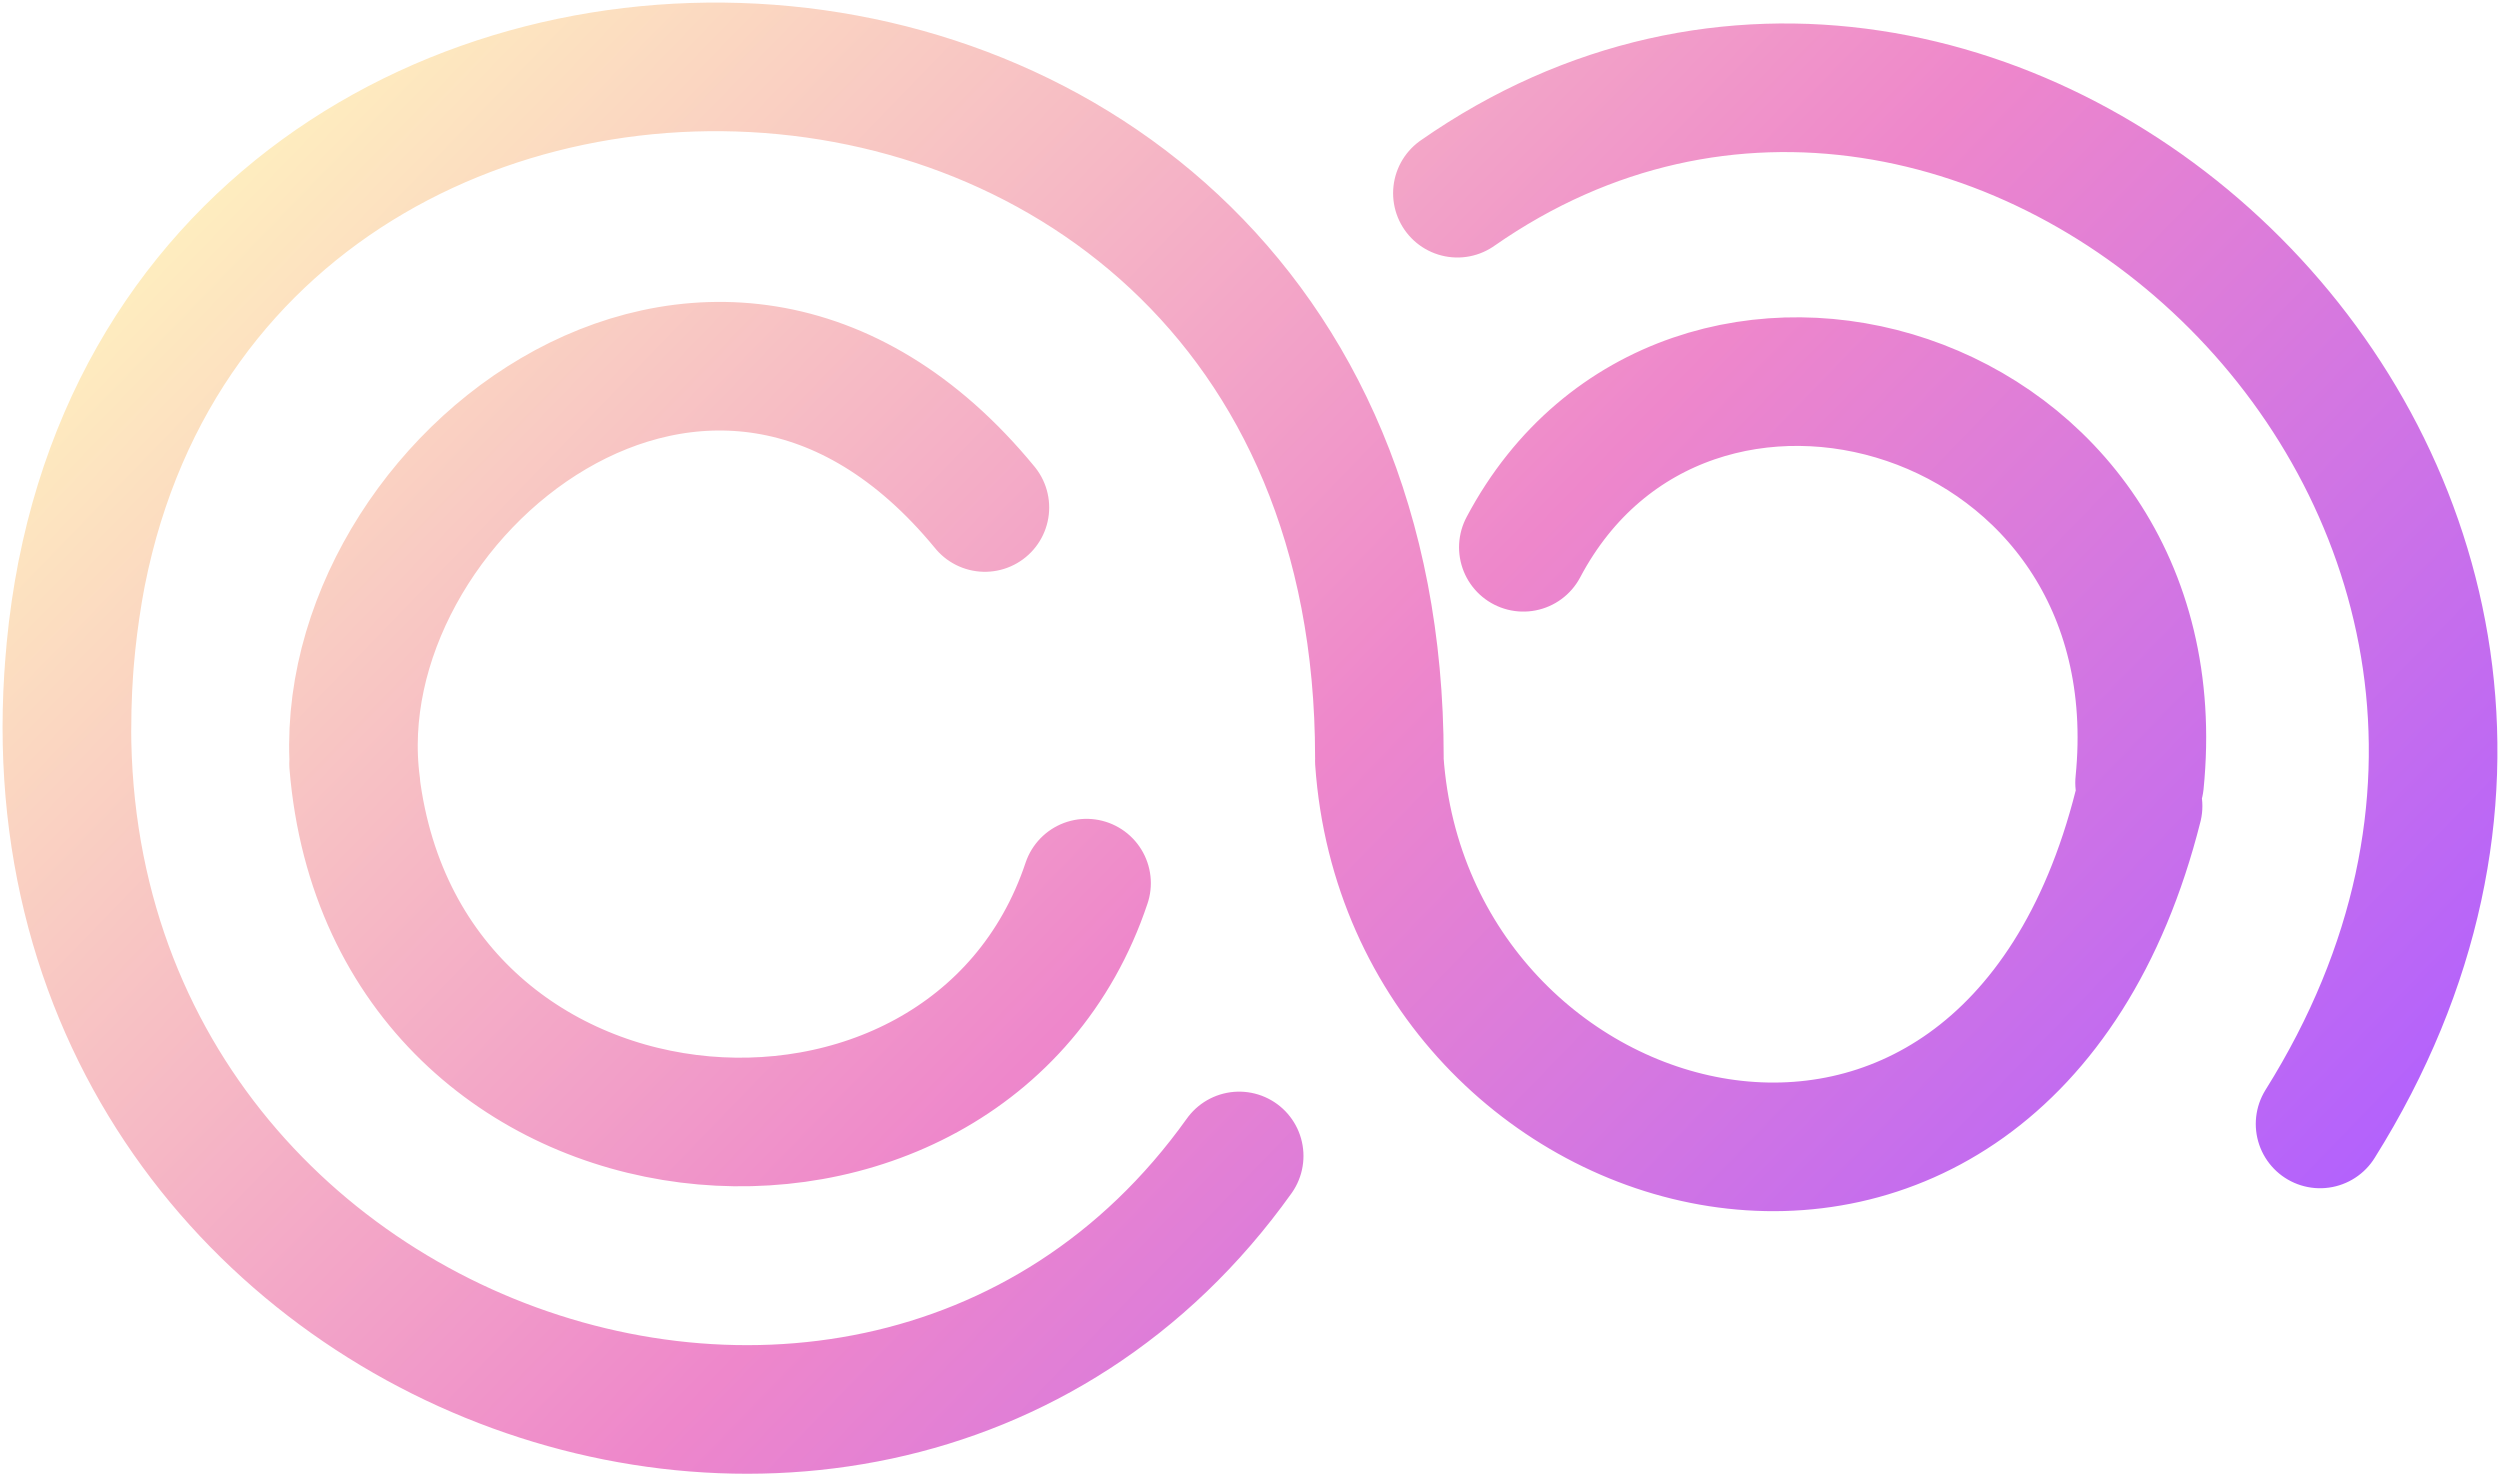
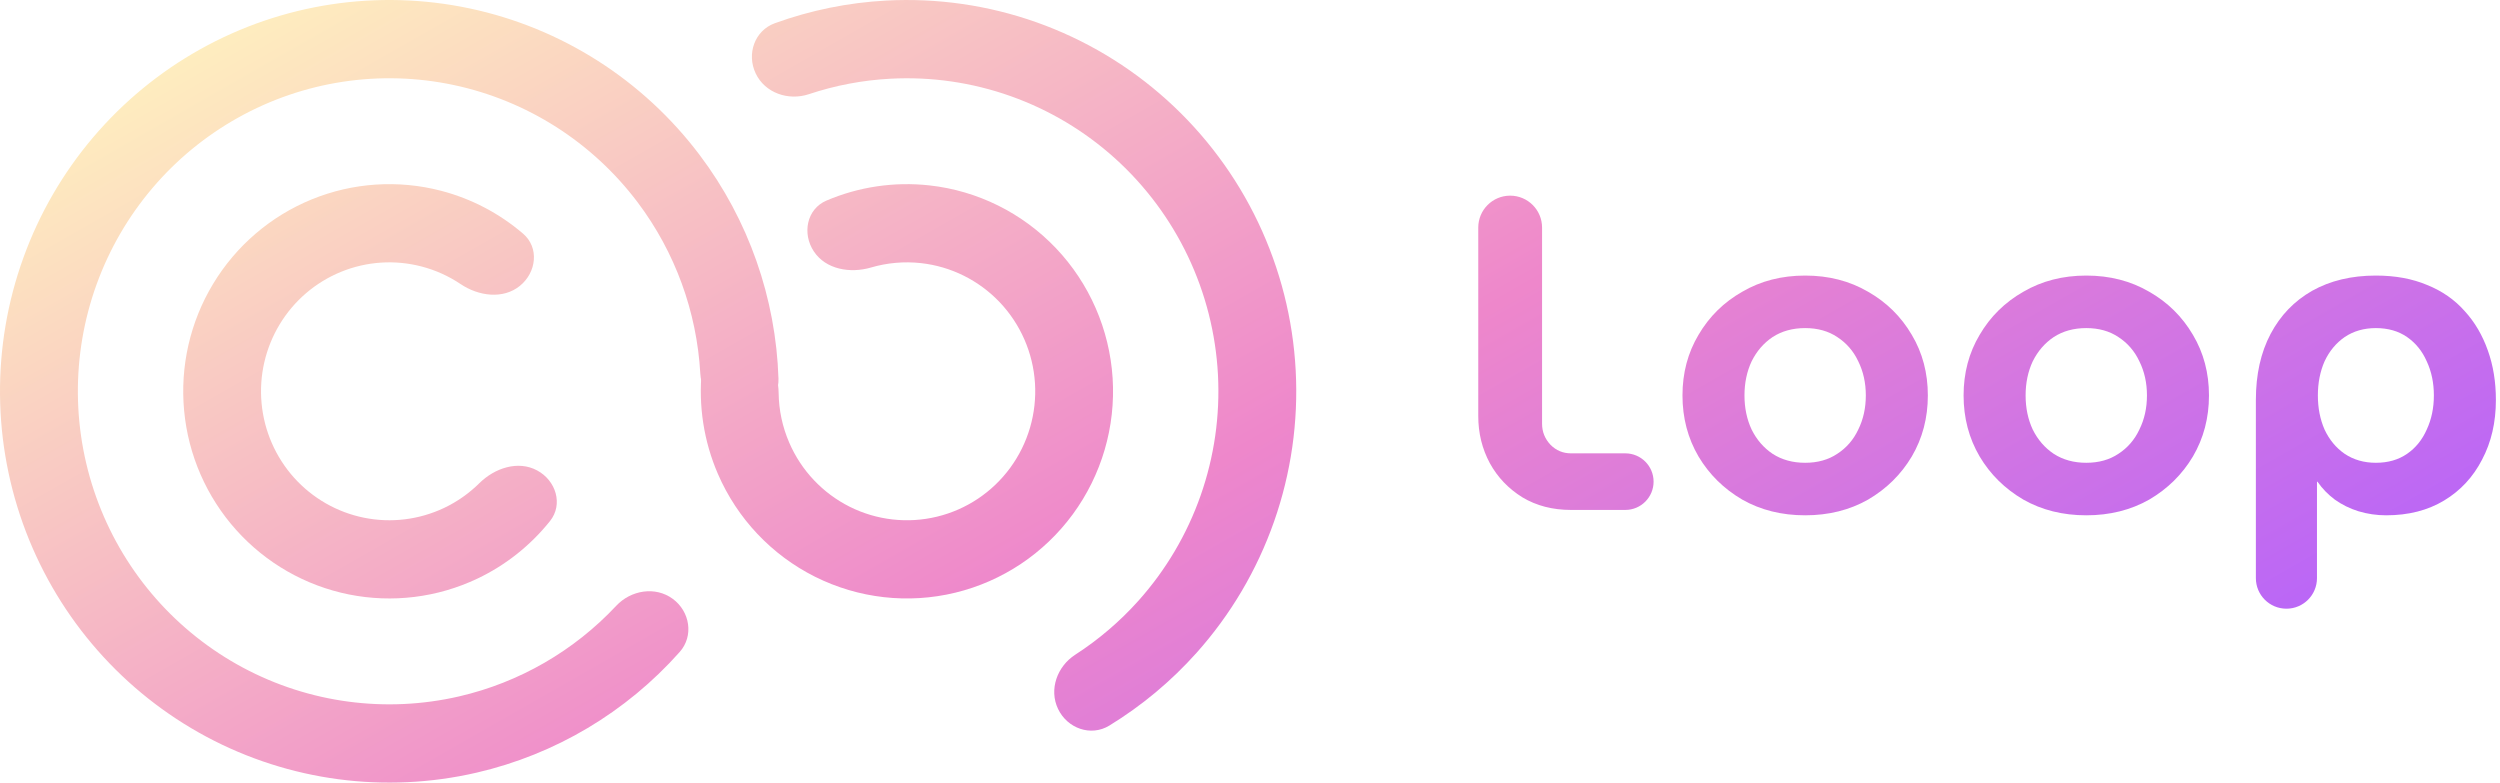
- <svg xmlns="http://www.w3.org/2000/svg" width="486" height="287" viewBox="0 0 486 287" fill="none">
-   <path d="M415.933 152.171C423.731 74.34 327.652 46.85 296.138 106.393M415.643 156.699C389.243 261.413 273.846 229.389 268.147 147.916M451.022 218.493C528.013 95.644 385.967 -34.102 283.319 37.559M15.841 111.605C-11.608 258.288 167.046 328.222 240.894 224.716M268.153 147.214C268.153 -30.828 13.014 -30.828 13.014 141.819M68.733 148.448C75.566 232.175 188.01 241.079 211.224 171.683M69.207 152.612C61.809 96.703 138.307 33.914 191.461 98.657" stroke="url(#paint0_linear_8_118)" stroke-width="25" stroke-linecap="round" />
+ <svg xmlns="http://www.w3.org/2000/svg" width="115" height="36" viewBox="0 0 115 36" fill="none">
+   <path d="M24.705 21.638C25.575 22.103 25.916 23.199 25.3 23.969C24.406 25.087 23.267 25.995 21.963 26.615C20.12 27.491 18.045 27.746 16.046 27.344C14.047 26.941 12.23 25.901 10.865 24.379C9.5 22.856 8.66 20.932 8.47 18.892C8.279 16.852 8.747 14.804 9.806 13.053C10.864 11.301 12.457 9.939 14.346 9.169C16.235 8.399 18.322 8.262 20.295 8.777C21.691 9.142 22.977 9.819 24.063 10.75C24.812 11.392 24.68 12.532 23.912 13.152C23.139 13.777 22.015 13.623 21.19 13.069C20.644 12.702 20.038 12.427 19.394 12.259C18.166 11.938 16.867 12.023 15.691 12.503C14.515 12.982 13.524 13.83 12.865 14.92C12.206 16.011 11.914 17.285 12.033 18.555C12.152 19.825 12.675 21.023 13.524 21.971C14.374 22.918 15.505 23.566 16.749 23.816C17.994 24.067 19.285 23.908 20.433 23.363C21.035 23.076 21.581 22.691 22.05 22.227C22.756 21.529 23.83 21.169 24.705 21.638Z" fill="url(#paint0_linear_46_74)" />
+   <path d="M30.944 27.545C31.74 28.128 31.922 29.253 31.266 29.991C28.808 32.758 25.547 34.705 21.923 35.542C17.717 36.514 13.304 35.927 9.495 33.89C5.686 31.852 2.737 28.5 1.19 24.452C-0.357 20.403 -0.397 15.929 1.077 11.853C2.55 7.777 5.439 4.372 9.211 2.266C12.983 0.159 17.385 -0.508 21.607 0.388C25.829 1.283 29.588 3.681 32.191 7.139C34.435 10.119 35.691 13.714 35.81 17.421C35.841 18.41 34.977 19.157 33.99 19.091C33.004 19.024 32.27 18.168 32.214 17.181C32.053 14.342 31.058 11.6 29.335 9.311C27.252 6.545 24.245 4.627 20.867 3.91C17.49 3.194 13.968 3.727 10.951 5.413C7.933 7.098 5.622 9.821 4.443 13.082C3.264 16.343 3.297 19.922 4.534 23.161C5.771 26.4 8.13 29.082 11.178 30.712C14.225 32.342 17.756 32.811 21.12 32.034C23.898 31.392 26.407 29.936 28.343 27.87C29.022 27.144 30.142 26.958 30.944 27.545Z" fill="url(#paint1_linear_46_74)" />
+   <path d="M34.762 3.379C34.336 2.485 34.712 1.405 35.643 1.068C37.287 0.472 39.012 0.12 40.763 0.026C43.112 -0.1 45.462 0.24 47.68 1.026C49.898 1.813 51.94 3.031 53.689 4.611C55.438 6.191 56.861 8.102 57.876 10.234C58.89 12.367 59.477 14.679 59.602 17.04C59.728 19.4 59.39 21.762 58.607 23.991C57.824 26.22 56.612 28.273 55.04 30.031C53.871 31.339 52.519 32.465 51.03 33.376C50.181 33.896 49.097 33.508 48.669 32.608C48.244 31.714 48.63 30.653 49.462 30.116C50.537 29.422 51.518 28.584 52.376 27.625C53.633 26.218 54.603 24.576 55.229 22.793C55.855 21.01 56.126 19.12 56.026 17.232C55.925 15.344 55.456 13.493 54.644 11.787C53.832 10.082 52.694 8.553 51.295 7.289C49.895 6.025 48.262 5.051 46.487 4.421C44.713 3.792 42.833 3.52 40.954 3.621C39.677 3.689 38.418 3.929 37.209 4.332C36.265 4.647 35.19 4.278 34.762 3.379Z" fill="url(#paint2_linear_46_74)" />
+   <path d="M34.35 15.8C33.4 15.517 32.383 16.06 32.285 17.046C32.123 18.658 32.373 20.295 33.023 21.799C33.913 23.856 35.495 25.532 37.493 26.531C39.49 27.53 41.775 27.79 43.944 27.263C46.113 26.737 48.028 25.458 49.351 23.653C50.675 21.848 51.323 19.631 51.181 17.393C51.038 15.155 50.115 13.039 48.574 11.417C47.032 9.796 44.971 8.772 42.753 8.528C41.131 8.349 39.501 8.594 38.016 9.227C37.107 9.615 36.89 10.744 37.438 11.567C37.989 12.395 39.109 12.586 40.064 12.306C40.804 12.089 41.585 12.018 42.363 12.103C43.743 12.256 45.026 12.893 45.986 13.902C46.945 14.912 47.52 16.229 47.609 17.622C47.697 19.015 47.294 20.395 46.47 21.519C45.646 22.643 44.454 23.439 43.104 23.766C41.754 24.094 40.331 23.933 39.088 23.311C37.845 22.688 36.859 21.645 36.306 20.365C35.99 19.636 35.826 18.856 35.817 18.073C35.804 17.086 35.295 16.082 34.35 15.8Z" fill="url(#paint3_linear_46_74)" />
+   <path d="M109.29 12.676C110.18 12.676 110.966 12.821 111.651 13.11C112.335 13.385 112.909 13.784 113.374 14.308C113.84 14.817 114.195 15.423 114.442 16.125C114.688 16.813 114.811 17.571 114.811 18.397C114.811 19.429 114.599 20.345 114.175 21.143C113.764 21.942 113.183 22.569 112.43 23.023C111.678 23.477 110.789 23.704 109.762 23.704C109.325 23.704 108.9 23.642 108.49 23.518C108.093 23.395 107.731 23.216 107.402 22.982C107.09 22.749 106.824 22.476 106.606 22.161C106.603 22.158 106.599 22.155 106.595 22.155C106.587 22.155 106.581 22.162 106.581 22.169V26.594C106.581 27.371 105.952 28 105.176 28C104.399 28 103.77 27.371 103.77 26.594V18.397C103.77 17.227 103.996 16.215 104.447 15.361C104.899 14.507 105.535 13.846 106.356 13.378C107.19 12.91 108.169 12.676 109.29 12.676ZM109.29 15.092C108.743 15.092 108.264 15.23 107.854 15.505C107.457 15.781 107.149 16.153 106.93 16.621C106.725 17.089 106.622 17.612 106.622 18.19C106.622 18.768 106.725 19.292 106.93 19.76C107.149 20.228 107.457 20.6 107.854 20.875C108.264 21.15 108.743 21.288 109.29 21.288C109.851 21.288 110.33 21.15 110.727 20.875C111.124 20.6 111.425 20.228 111.63 19.76C111.849 19.292 111.958 18.768 111.958 18.19C111.958 17.612 111.849 17.089 111.63 16.621C111.425 16.153 111.124 15.781 110.727 15.505C110.33 15.23 109.851 15.092 109.29 15.092Z" fill="url(#paint4_linear_46_74)" />
+   <path d="M95.969 23.704C94.888 23.704 93.924 23.463 93.075 22.982C92.227 22.486 91.556 21.825 91.064 20.999C90.571 20.159 90.325 19.223 90.325 18.19C90.325 17.158 90.571 16.228 91.064 15.402C91.556 14.562 92.227 13.902 93.075 13.42C93.924 12.924 94.888 12.676 95.969 12.676C97.05 12.676 98.014 12.924 98.863 13.42C99.711 13.902 100.381 14.562 100.874 15.402C101.366 16.228 101.613 17.158 101.613 18.19C101.613 19.223 101.366 20.159 100.874 20.999C100.381 21.825 99.711 22.486 98.863 22.982C98.014 23.463 97.05 23.704 95.969 23.704ZM95.969 21.288C96.543 21.288 97.036 21.15 97.447 20.875C97.871 20.6 98.192 20.228 98.411 19.76C98.644 19.292 98.76 18.768 98.76 18.19C98.76 17.612 98.644 17.089 98.411 16.621C98.192 16.153 97.871 15.781 97.447 15.505C97.036 15.23 96.543 15.092 95.969 15.092C95.394 15.092 94.895 15.23 94.471 15.505C94.06 15.781 93.739 16.153 93.506 16.621C93.287 17.089 93.178 17.612 93.178 18.19C93.178 18.768 93.287 19.292 93.506 19.76C93.739 20.228 94.06 20.6 94.471 20.875C94.895 21.15 95.394 21.288 95.969 21.288Z" fill="url(#paint5_linear_46_74)" />
+   <path d="M83.037 23.704C81.956 23.704 80.992 23.463 80.144 22.982C79.295 22.486 78.625 21.825 78.132 20.999C77.64 20.159 77.394 19.223 77.394 18.19C77.394 17.158 77.64 16.228 78.132 15.402C78.625 14.562 79.295 13.902 80.144 13.42C80.992 12.924 81.956 12.676 83.037 12.676C84.118 12.676 85.083 12.924 85.931 13.42C86.779 13.902 87.45 14.562 87.942 15.402C88.435 16.228 88.681 17.158 88.681 18.19C88.681 19.223 88.435 20.159 87.942 20.999C87.45 21.825 86.779 22.486 85.931 22.982C85.083 23.463 84.118 23.704 83.037 23.704ZM83.037 21.288C83.612 21.288 84.105 21.15 84.515 20.875C84.939 20.6 85.261 20.228 85.48 19.76C85.712 19.292 85.828 18.768 85.828 18.19C85.828 17.612 85.712 17.089 85.48 16.621C85.261 16.153 84.939 15.781 84.515 15.505C84.105 15.23 83.612 15.092 83.037 15.092C82.463 15.092 81.963 15.23 81.539 15.505C81.129 15.781 80.807 16.153 80.575 16.621C80.356 17.089 80.246 17.612 80.246 18.19C80.246 18.768 80.356 19.292 80.575 19.76C80.807 20.228 81.129 20.6 81.539 20.875C81.963 21.15 82.463 21.288 83.037 21.288Z" fill="url(#paint6_linear_46_74)" />
+   <path d="M72.269 23.457C71.42 23.457 70.675 23.264 70.032 22.878C69.389 22.479 68.889 21.956 68.534 21.309C68.178 20.648 68 19.925 68 19.14V10.467C68 9.657 68.657 9 69.467 9C70.278 9 70.935 9.657 70.935 10.467V19.491C70.935 19.863 71.065 20.187 71.325 20.462C71.585 20.724 71.899 20.854 72.269 20.854H74.764C75.483 20.854 76.065 21.437 76.065 22.155C76.065 22.874 75.483 23.457 74.764 23.457H72.269Z" fill="url(#paint7_linear_46_74)" />
  <defs>
-     <linearGradient id="paint0_linear_8_118" x1="421.99" y1="282.515" x2="96.804" y2="-32.29" gradientUnits="userSpaceOnUse">
+     <linearGradient id="paint0_linear_46_74" x1="102.08" y1="37.175" x2="63.436" y2="-30.52" gradientUnits="userSpaceOnUse">
+       <stop stop-color="#B060FF" />
+       <stop offset="0.47" stop-color="#EE87CB" />
+       <stop offset="1" stop-color="#FFF1BE" />
+     </linearGradient>
+     <linearGradient id="paint1_linear_46_74" x1="102.08" y1="37.175" x2="63.436" y2="-30.52" gradientUnits="userSpaceOnUse">
+       <stop stop-color="#B060FF" />
+       <stop offset="0.47" stop-color="#EE87CB" />
+       <stop offset="1" stop-color="#FFF1BE" />
+     </linearGradient>
+     <linearGradient id="paint2_linear_46_74" x1="102.08" y1="37.175" x2="63.436" y2="-30.52" gradientUnits="userSpaceOnUse">
+       <stop stop-color="#B060FF" />
+       <stop offset="0.47" stop-color="#EE87CB" />
+       <stop offset="1" stop-color="#FFF1BE" />
+     </linearGradient>
+     <linearGradient id="paint3_linear_46_74" x1="102.08" y1="37.175" x2="63.436" y2="-30.52" gradientUnits="userSpaceOnUse">
+       <stop stop-color="#B060FF" />
+       <stop offset="0.47" stop-color="#EE87CB" />
+       <stop offset="1" stop-color="#FFF1BE" />
+     </linearGradient>
+     <linearGradient id="paint4_linear_46_74" x1="102.08" y1="37.175" x2="63.436" y2="-30.52" gradientUnits="userSpaceOnUse">
+       <stop stop-color="#B060FF" />
+       <stop offset="0.47" stop-color="#EE87CB" />
+       <stop offset="1" stop-color="#FFF1BE" />
+     </linearGradient>
+     <linearGradient id="paint5_linear_46_74" x1="102.08" y1="37.175" x2="63.436" y2="-30.52" gradientUnits="userSpaceOnUse">
+       <stop stop-color="#B060FF" />
+       <stop offset="0.47" stop-color="#EE87CB" />
+       <stop offset="1" stop-color="#FFF1BE" />
+     </linearGradient>
+     <linearGradient id="paint6_linear_46_74" x1="102.08" y1="37.175" x2="63.436" y2="-30.52" gradientUnits="userSpaceOnUse">
+       <stop stop-color="#B060FF" />
+       <stop offset="0.47" stop-color="#EE87CB" />
+       <stop offset="1" stop-color="#FFF1BE" />
+     </linearGradient>
+     <linearGradient id="paint7_linear_46_74" x1="102.08" y1="37.175" x2="63.436" y2="-30.52" gradientUnits="userSpaceOnUse">
      <stop stop-color="#B060FF" />
      <stop offset="0.47" stop-color="#EE87CB" />
      <stop offset="1" stop-color="#FFF1BE" />
    </linearGradient>
  </defs>
</svg>
